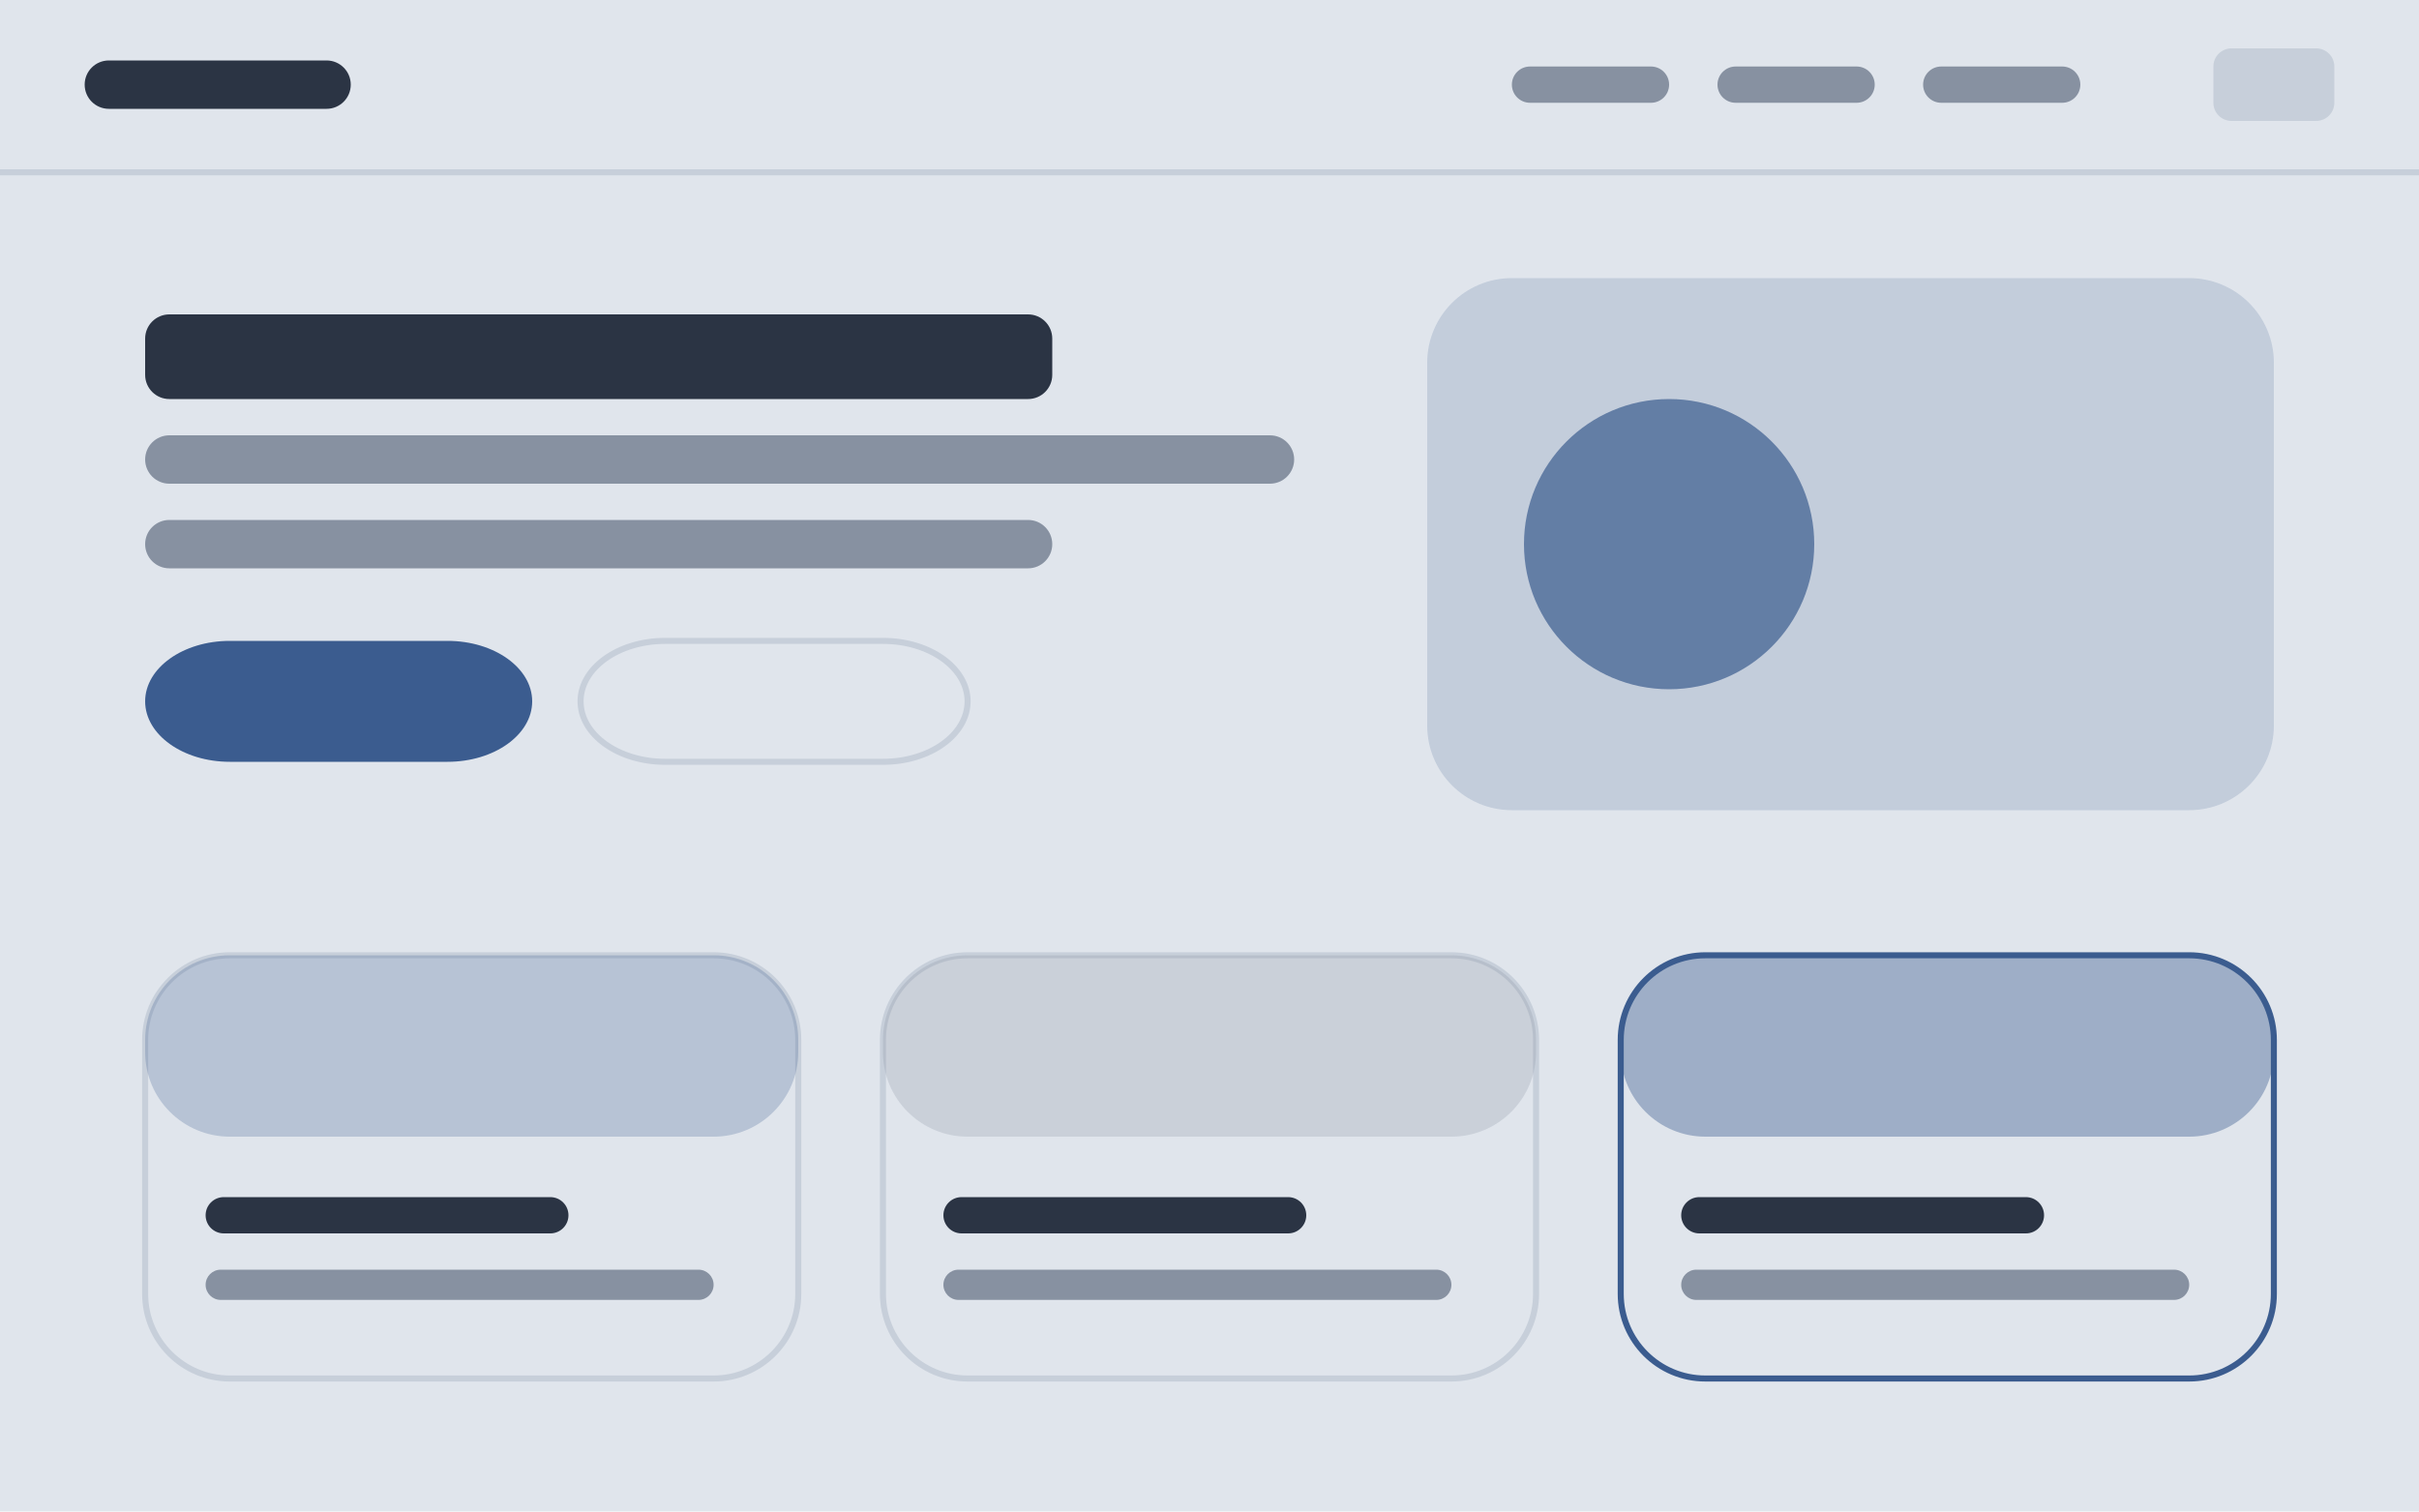
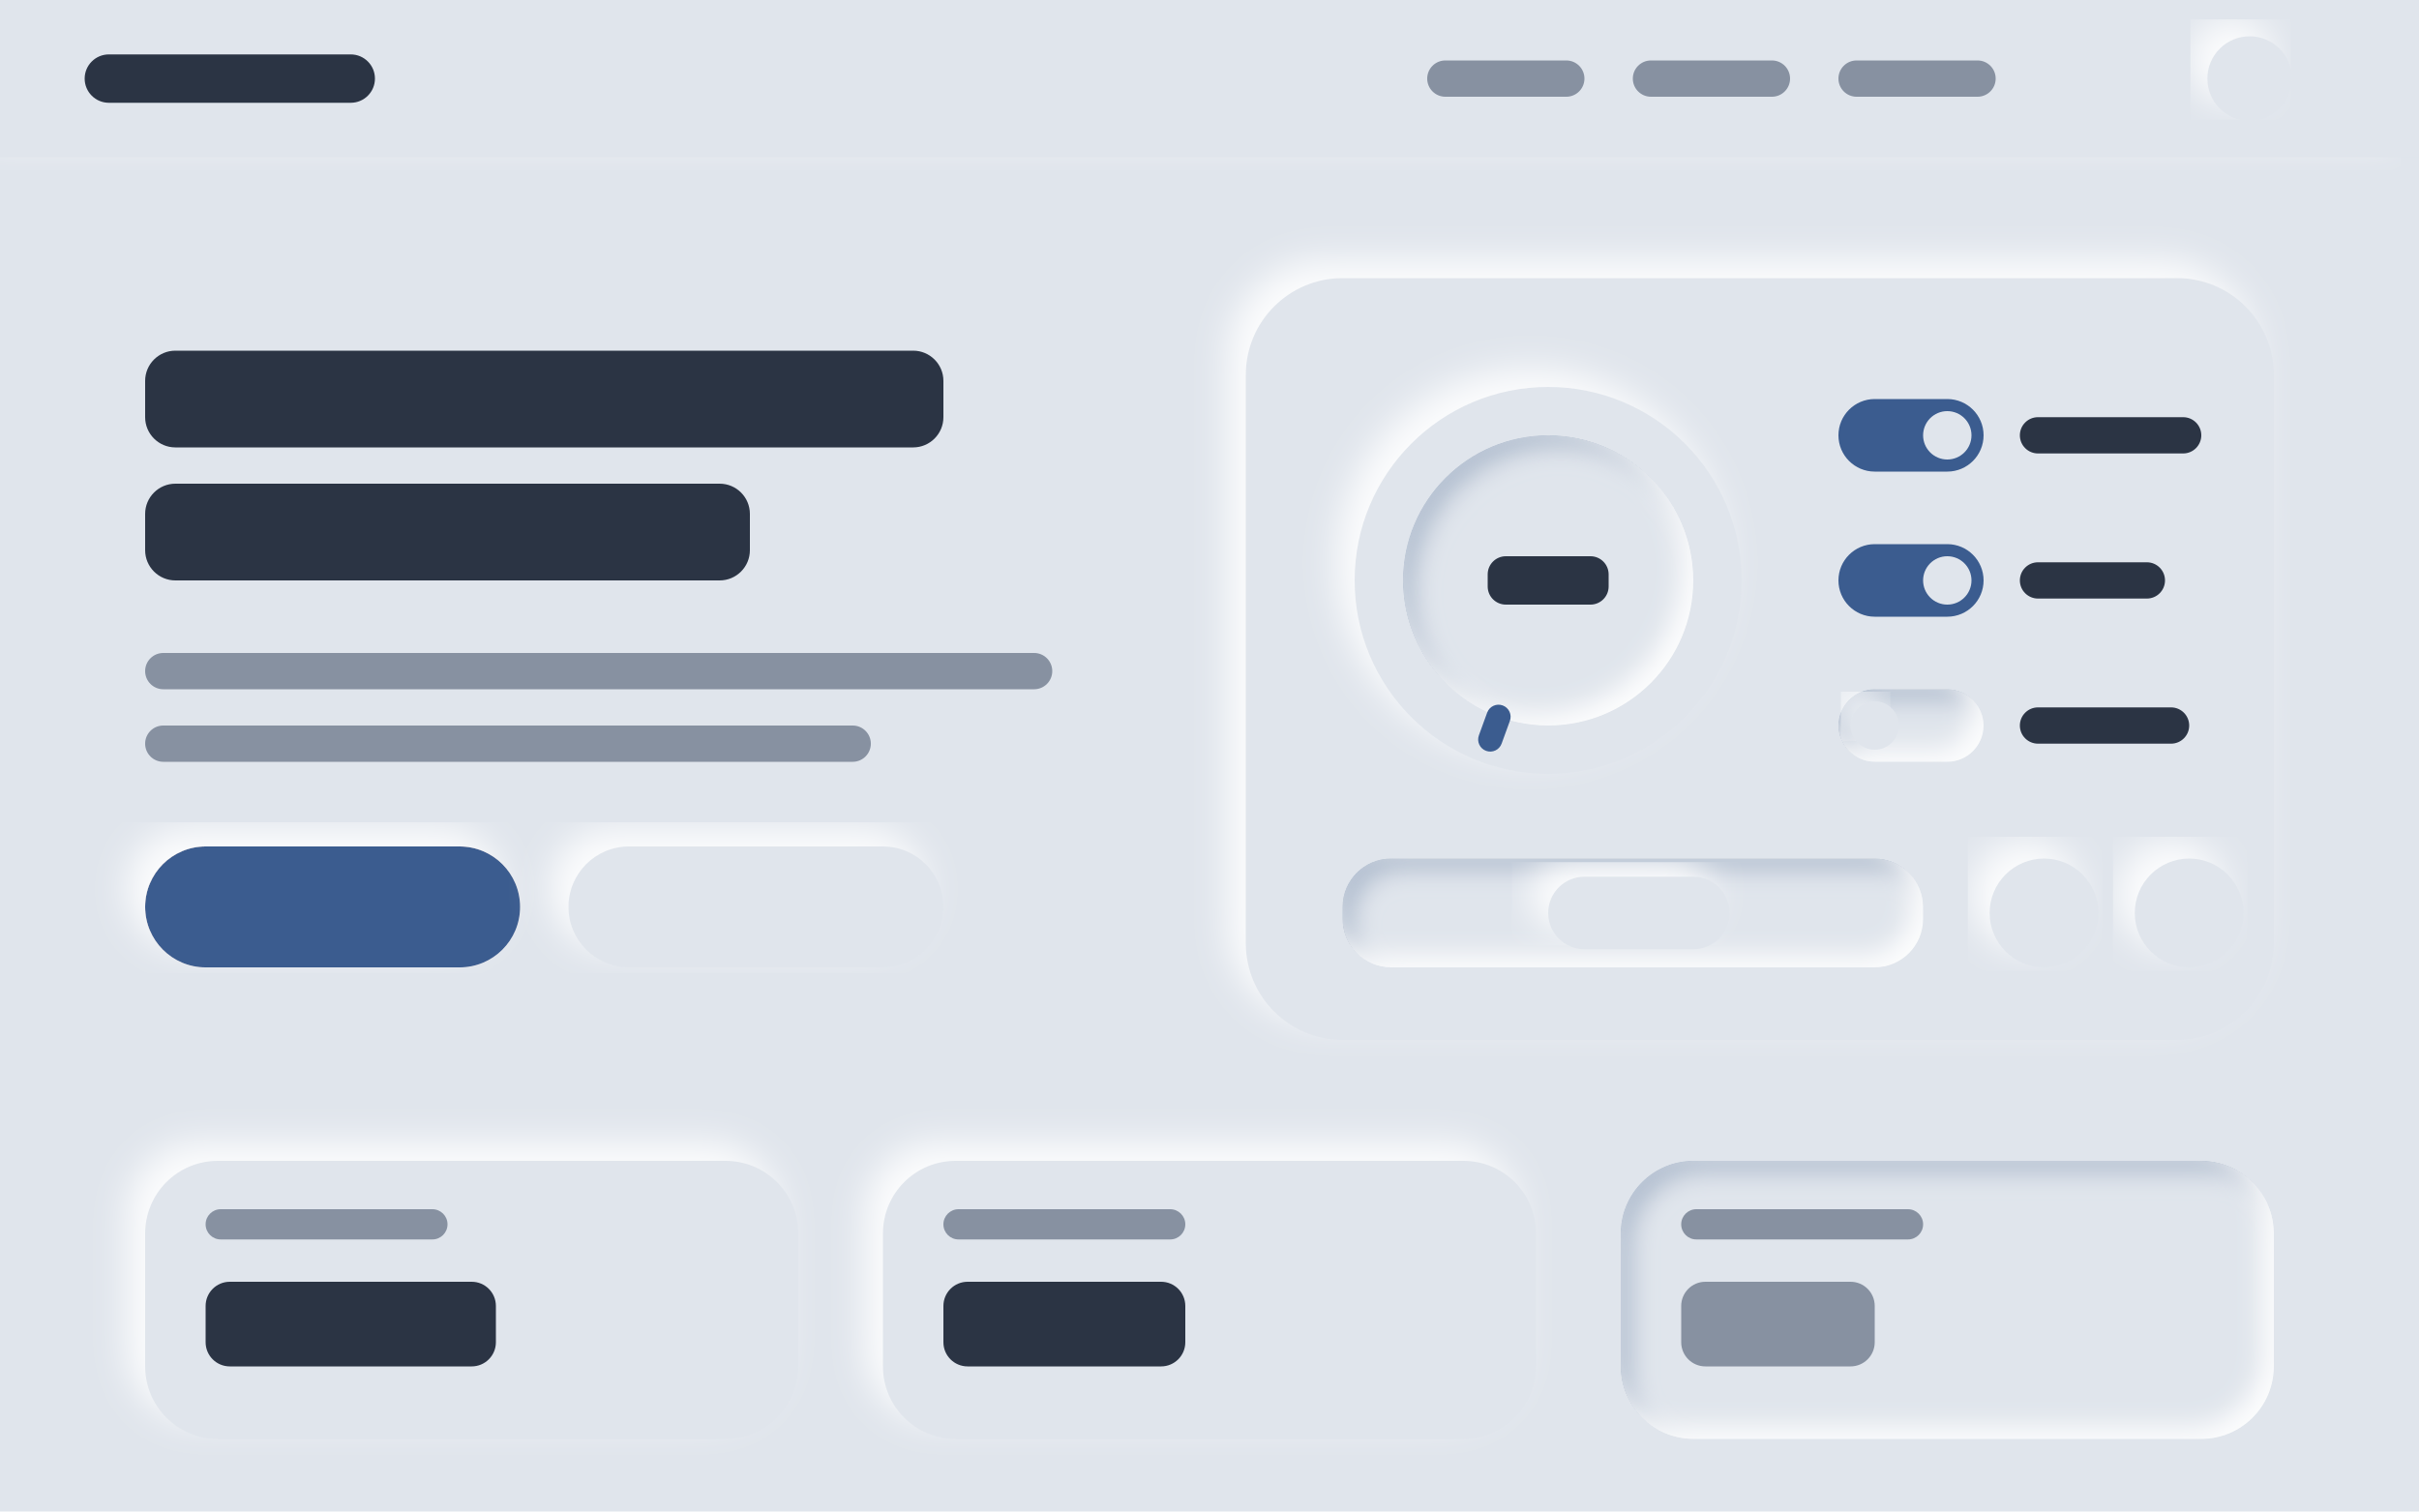
<svg xmlns="http://www.w3.org/2000/svg" viewBox="0 0 400 250" role="img" aria-label="Neumorphic preview">
+   <defs>
+     <filter id="raise" x="-20%" y="-20%" width="140%" height="140%">
+       <feDropShadow dx="3" dy="3" stdDeviation="3" flood-color="#a3b1c6" flood-opacity="0.9" />
+       <feDropShadow dx="-3" dy="-3" stdDeviation="3" flood-color="#ffffff" flood-opacity="0.9" />
+     </filter>
+     <filter id="inset" x="-20%" y="-20%" width="140%" height="140%">
+       <feOffset dx="2" dy="2" in="SourceAlpha" result="o1" />
+       <feGaussianBlur in="o1" stdDeviation="2" result="b1" />
+       <feComposite in="b1" in2="SourceAlpha" operator="arithmetic" k2="-1" k3="1" result="i1" />
+       <feFlood flood-color="#a3b1c6" flood-opacity="0.8" />
+       <feComposite in2="i1" operator="in" result="s1" />
+       <feOffset dx="-2" dy="-2" in="SourceAlpha" result="o2" />
+       <feGaussianBlur in="o2" stdDeviation="2" result="b2" />
+       <feComposite in="b2" in2="SourceAlpha" operator="arithmetic" k2="-1" k3="1" result="i2" />
+       <feFlood flood-color="#ffffff" flood-opacity="0.9" />
+       <feComposite in2="i2" operator="in" result="s2" />
+       <feMerge>
+         <feMergeNode in="SourceGraphic" />
+         <feMergeNode in="s1" />
+         <feMergeNode in="s2" />
+       </feMerge>
+     </filter>
+   </defs>
  <rect width="400" height="250" fill="#e0e5ec" />
-   <rect x="0" y="0" width="400" height="28" fill="#e0e5ec" />
-   <rect x="0" y="28" width="400" height="1" fill="#c7cfda" />
-   <rect x="14" y="10" width="44" height="8" rx="4" fill="#2b3444" />
-   <rect x="250" y="11" width="26" height="6" rx="3" fill="#8791a1" />
-   <rect x="284" y="11" width="26" height="6" rx="3" fill="#8791a1" />
-   <rect x="318" y="11" width="26" height="6" rx="3" fill="#8791a1" />
-   <rect x="366" y="8" width="20" height="12" rx="3" fill="#c7cfda" />
-   <rect x="24" y="52" width="150" height="14" rx="4" fill="#2b3444" />
-   <rect x="24" y="72" width="190" height="8" rx="4" fill="#8791a1" />
-   <rect x="24" y="86" width="150" height="8" rx="4" fill="#8791a1" />
-   <rect x="24" y="106" width="64" height="20" rx="14" fill="#3b5c8f" />
-   <rect x="96" y="106" width="64" height="20" rx="14" fill="#e0e5ec" stroke="#c7cfda" stroke-width="1" />
-   <rect x="236" y="46" width="140" height="88" rx="14" fill="#3b5c8f" opacity="0.18" />
-   <circle cx="276" cy="90" r="24" fill="#3b5c8f" opacity="0.7" />
-   <rect x="24" y="158" width="108" height="70" rx="14" fill="#e0e5ec" stroke="#c7cfda" stroke-width="1" />
-   <rect x="146" y="158" width="108" height="70" rx="14" fill="#e0e5ec" stroke="#c7cfda" stroke-width="1" />
-   <rect x="268" y="158" width="108" height="70" rx="14" fill="#e0e5ec" stroke="#3b5c8f" stroke-width="1" />
-   <rect x="24" y="158" width="108" height="30" rx="14" fill="#3b5c8f" opacity="0.25" />
-   <rect x="146" y="158" width="108" height="30" rx="14" fill="#8791a1" opacity="0.25" />
-   <rect x="268" y="158" width="108" height="30" rx="14" fill="#3b5c8f" opacity="0.4" />
-   <rect x="34" y="198" width="60" height="6" rx="3" fill="#2b3444" />
-   <rect x="156" y="198" width="60" height="6" rx="3" fill="#2b3444" />
-   <rect x="278" y="198" width="60" height="6" rx="3" fill="#2b3444" />
-   <rect x="34" y="210" width="84" height="5" rx="2.5" fill="#8791a1" />
-   <rect x="156" y="210" width="84" height="5" rx="2.5" fill="#8791a1" />
-   <rect x="278" y="210" width="84" height="5" rx="2.5" fill="#8791a1" />
+   <rect x="0" y="0" width="400" height="26" fill="#e0e5ec" filter="url(#raise)" />
+   <rect x="14" y="9" width="48" height="8" rx="4" fill="#2b3444" />
+   <rect x="236" y="10" width="26" height="6" rx="3" fill="#8791a1" />
+   <rect x="270" y="10" width="26" height="6" rx="3" fill="#8791a1" />
+   <rect x="304" y="10" width="26" height="6" rx="3" fill="#8791a1" />
+   <circle cx="372" cy="13" r="7" fill="#e0e5ec" filter="url(#raise)" />
+   <rect x="24" y="58" width="132" height="16" rx="5" fill="#2b3444" />
+   <rect x="24" y="80" width="100" height="16" rx="5" fill="#2b3444" />
+   <rect x="24" y="108" width="150" height="6" rx="3" fill="#8791a1" />
+   <rect x="24" y="120" width="120" height="6" rx="3" fill="#8791a1" />
+   <rect x="24" y="140" width="62" height="20" rx="10" fill="#3b5c8f" filter="url(#raise)" />
+   <rect x="94" y="140" width="62" height="20" rx="10" fill="#e0e5ec" filter="url(#raise)" />
+   <rect x="206" y="46" width="170" height="126" rx="16" fill="#e0e5ec" filter="url(#raise)" />
+   <circle cx="256" cy="96" r="32" fill="#e0e5ec" filter="url(#raise)" />
+   <circle cx="256" cy="96" r="24" fill="#e0e5ec" filter="url(#inset)" />
+   <rect x="254" y="66" width="4" height="8" rx="2" fill="#3b5c8f" transform="rotate(200 256 96)" />
+   <rect x="246" y="92" width="20" height="8" rx="3" fill="#2b3444" />
+   <rect x="304" y="66" width="24" height="12" rx="6" fill="#3b5c8f" />
+   <circle cx="322" cy="72" r="4" fill="#e0e5ec" />
+   <rect x="334" y="69" width="30" height="6" rx="3" fill="#2b3444" />
+   <rect x="304" y="90" width="24" height="12" rx="6" fill="#3b5c8f" />
+   <circle cx="322" cy="96" r="4" fill="#e0e5ec" />
+   <rect x="334" y="93" width="24" height="6" rx="3" fill="#2b3444" />
+   <rect x="304" y="114" width="24" height="12" rx="6" fill="#e0e5ec" filter="url(#inset)" />
+   <circle cx="310" cy="120" r="4" fill="#e0e5ec" filter="url(#raise)" />
+   <rect x="334" y="117" width="28" height="6" rx="3" fill="#2b3444" />
+   <rect x="222" y="142" width="96" height="18" rx="8" fill="#e0e5ec" filter="url(#inset)" />
+   <rect x="256" y="145" width="30" height="12" rx="6" fill="#e0e5ec" filter="url(#raise)" />
+   <circle cx="338" cy="151" r="9" fill="#e0e5ec" filter="url(#raise)" />
+   <circle cx="362" cy="151" r="9" fill="#e0e5ec" filter="url(#raise)" />
+   <rect x="24" y="192" width="108" height="46" rx="12" fill="#e0e5ec" filter="url(#raise)" />
+   <rect x="146" y="192" width="108" height="46" rx="12" fill="#e0e5ec" filter="url(#raise)" />
+   <rect x="268" y="192" width="108" height="46" rx="12" fill="#e0e5ec" filter="url(#inset)" />
+   <rect x="34" y="200" width="40" height="5" rx="2.5" fill="#8791a1" />
+   <rect x="34" y="212" width="48" height="14" rx="4" fill="#2b3444" />
+   <rect x="156" y="200" width="40" height="5" rx="2.5" fill="#8791a1" />
+   <rect x="156" y="212" width="40" height="14" rx="4" fill="#2b3444" />
+   <rect x="278" y="200" width="40" height="5" rx="2.5" fill="#8791a1" />
+   <rect x="278" y="212" width="32" height="14" rx="4" fill="#8791a1" />
</svg>
